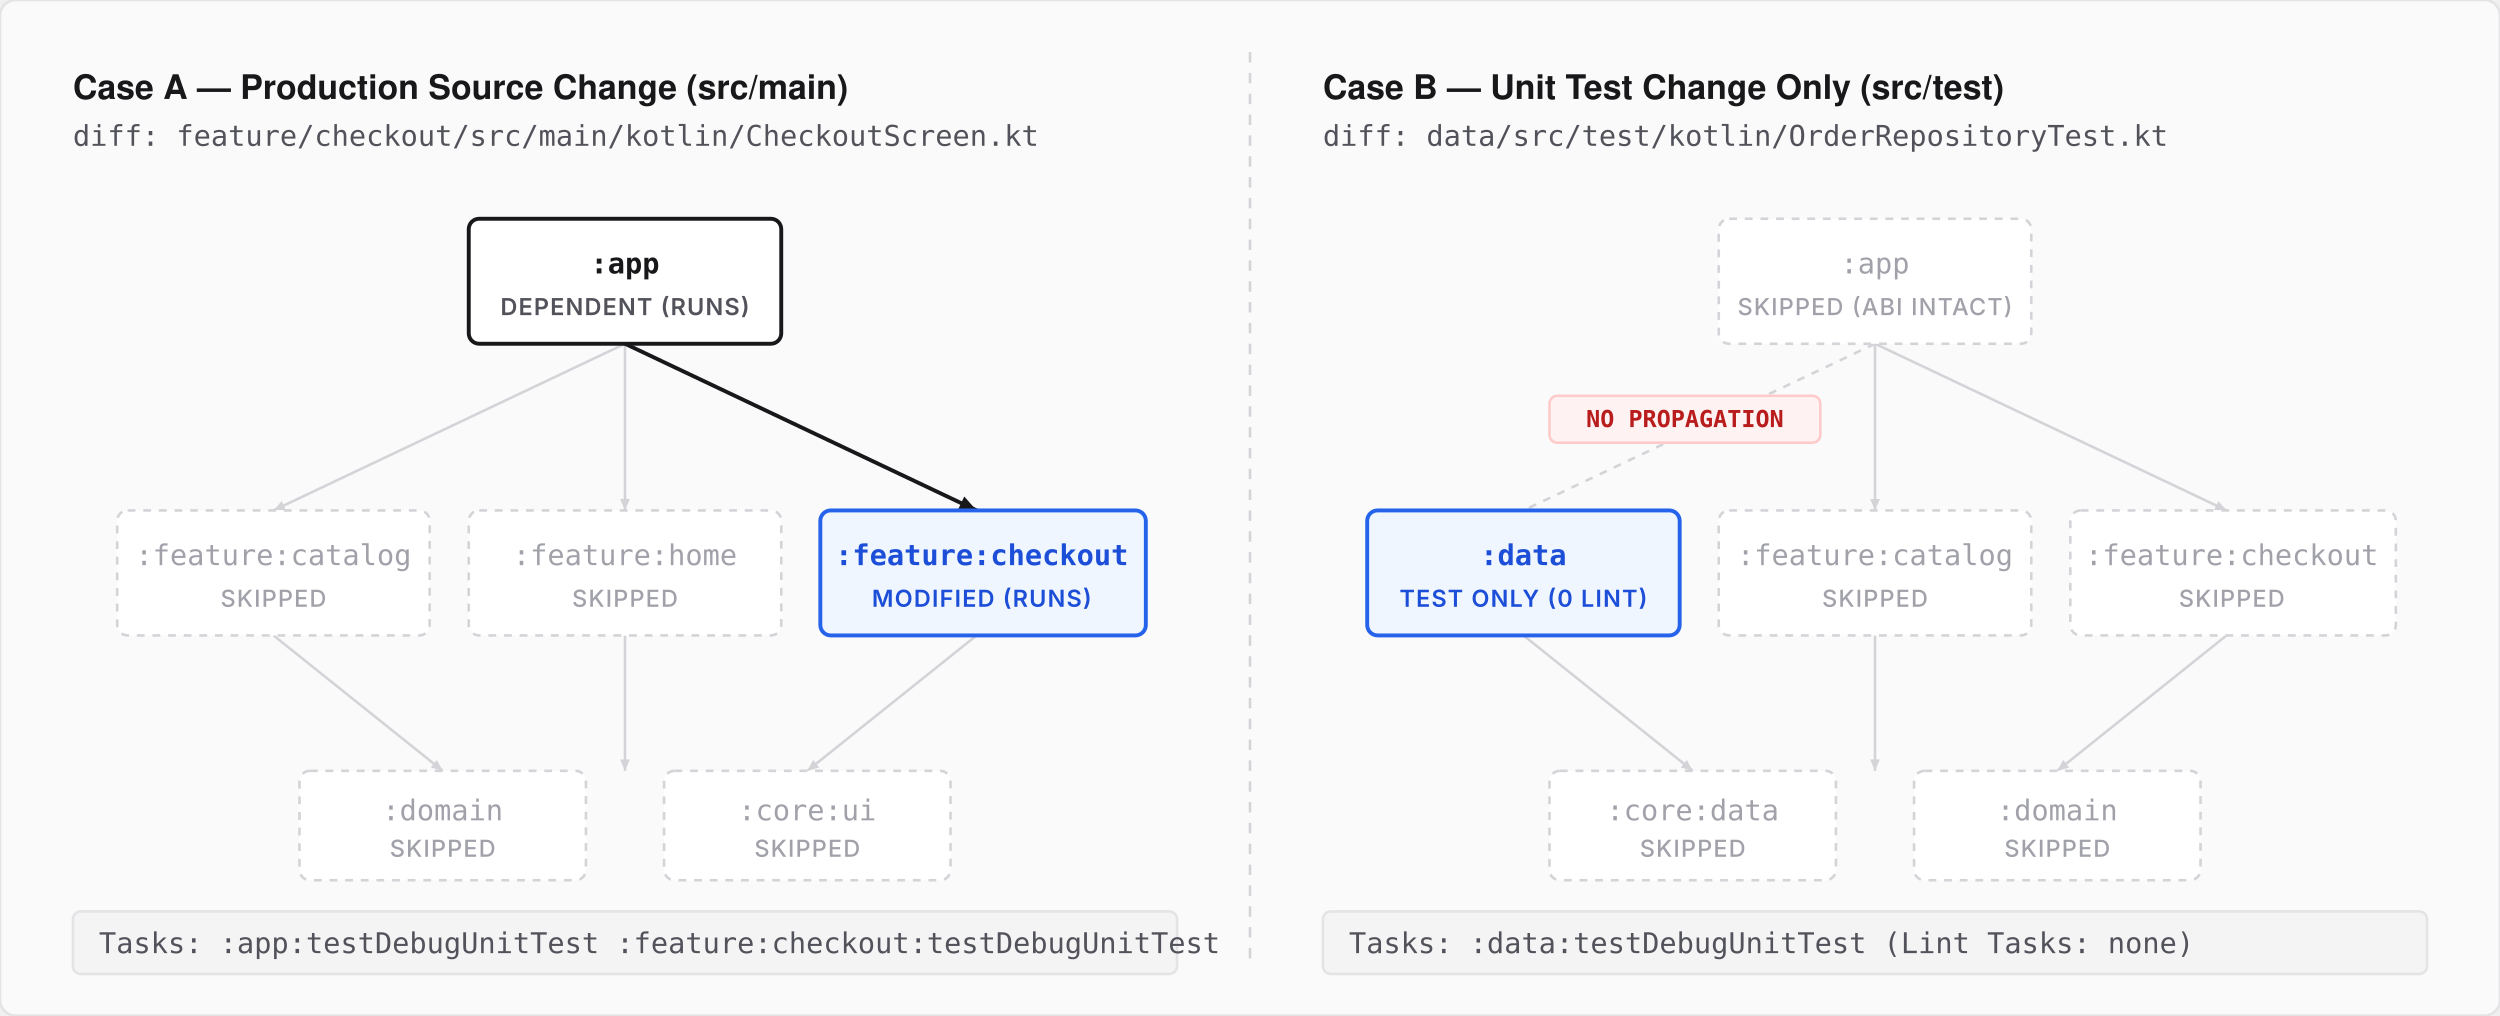
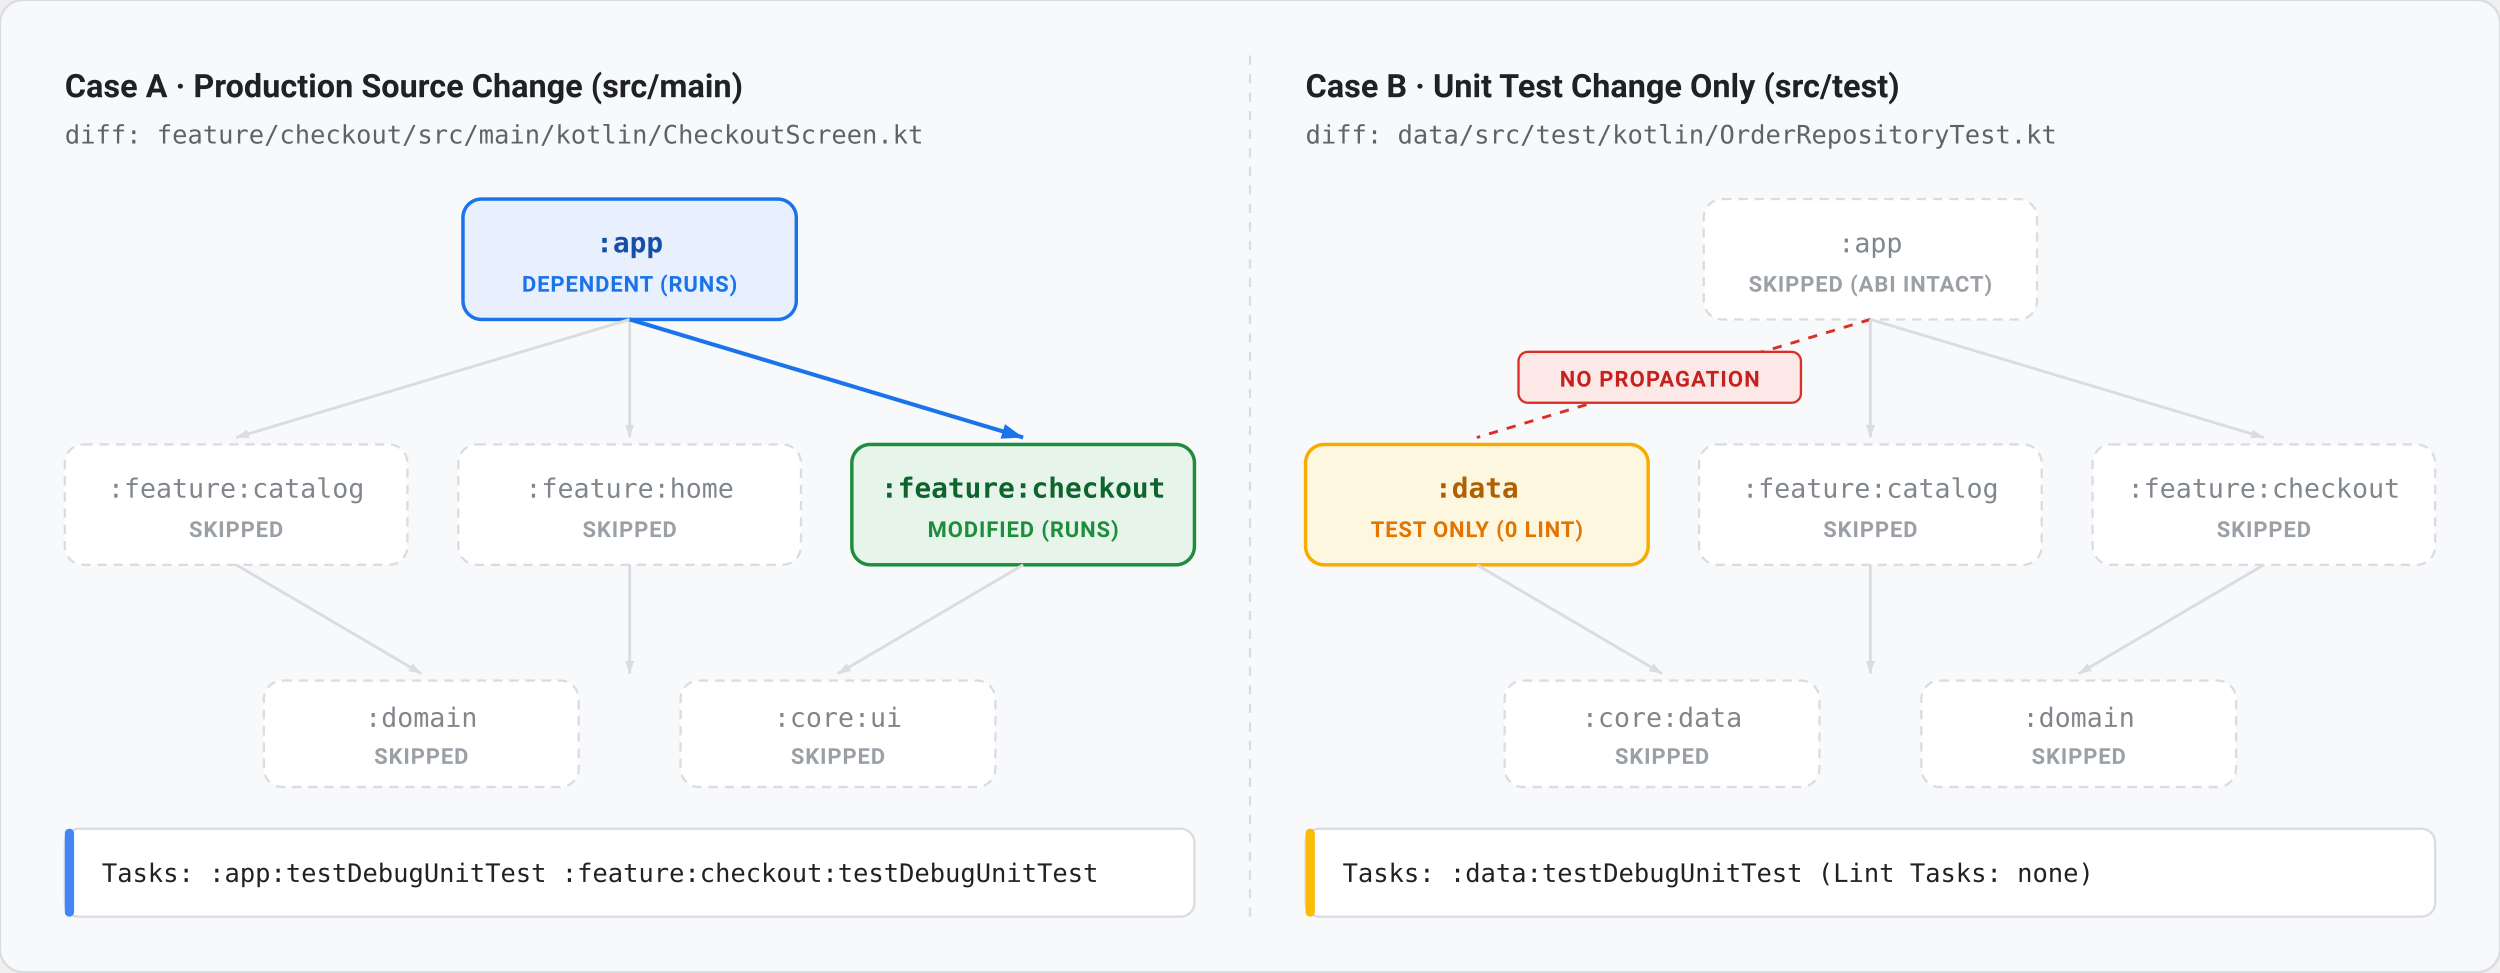
- <svg xmlns="http://www.w3.org/2000/svg" viewBox="0 0 960 390" width="100%" height="100%">
-   <style>
-     .canvas { fill: #FAFAFA; stroke: #E4E4E7; stroke-width: 1; }
-     .divider { stroke: #D4D4D8; stroke-width: 1; stroke-dasharray: 4 4; }
-     .heading { font: 600 13px -apple-system, BlinkMacSystemFont, "Segoe UI", Helvetica, Arial, sans-serif; fill: #18181B; }
-     .sub { font: 400 11px ui-monospace, SFMono-Regular, Menlo, monospace; fill: #52525B; }
-     .node-skip { fill: #FFFFFF; stroke: #D4D4D8; stroke-width: 1; stroke-dasharray: 3 3; }
-     .node-active { fill: #EFF6FF; stroke: #2563EB; stroke-width: 1.5; }
-     .node-dep { fill: #FFFFFF; stroke: #18181B; stroke-width: 1.5; }
-     .label-skip { font: 500 11px ui-monospace, SFMono-Regular, Menlo, monospace; fill: #A1A1AA; }
-     .label-active { font: 600 11px ui-monospace, SFMono-Regular, Menlo, monospace; fill: #1D4ED8; }
-     .label-dep { font: 600 11px ui-monospace, SFMono-Regular, Menlo, monospace; fill: #18181B; }
-     .status-skip { font: 500 9px -apple-system, BlinkMacSystemFont, sans-serif; letter-spacing: 0.05em; fill: #A1A1AA; }
-     .status-active { font: 600 9px -apple-system, BlinkMacSystemFont, sans-serif; letter-spacing: 0.05em; fill: #1D4ED8; }
-     .status-dep { font: 600 9px -apple-system, BlinkMacSystemFont, sans-serif; letter-spacing: 0.05em; fill: #52525B; }
-     .edge-skip { stroke: #D4D4D8; stroke-width: 1; fill: none; }
-     .edge-active { stroke: #18181B; stroke-width: 1.5; fill: none; }
-     .arr-skip { fill: #D4D4D8; }
-     .arr-active { fill: #18181B; }
-     .footer { fill: #F4F4F5; stroke: #E4E4E7; stroke-width: 1; }
-     .block-pill { fill: #FEF2F2; stroke: #FECACA; stroke-width: 1; }
-     .block-text { font: 600 9px ui-monospace, SFMono-Regular, Menlo, monospace; fill: #B91C1C; }
-     @media (prefers-color-scheme: dark) {
-       .canvas { fill: #0D1117; stroke: #30363D; }
-       .divider { stroke: #30363D; }
-       .heading { fill: #E6EDF3; }
-       .sub { fill: #8B949E; }
-       .node-skip { fill: #0D1117; stroke: #30363D; }
-       .node-active { fill: #121D2F; stroke: #388BFD; }
-       .node-dep { fill: #161B22; stroke: #E6EDF3; }
-       .label-skip { fill: #484F58; }
-       .label-active { fill: #58A6FF; }
-       .label-dep { fill: #E6EDF3; }
-       .status-skip { fill: #484F58; }
-       .status-active { fill: #58A6FF; }
-       .status-dep { fill: #8B949E; }
-       .edge-skip { stroke: #30363D; }
-       .edge-active { stroke: #E6EDF3; }
-       .arr-skip { fill: #30363D; }
-       .arr-active { fill: #E6EDF3; }
-       .footer { fill: #161B22; stroke: #30363D; }
-       .block-pill { fill: #2D1215; stroke: #F85149; }
-       .block-text { fill: #FF7B72; }
-     }
-   </style>
+ <svg xmlns="http://www.w3.org/2000/svg" viewBox="0 0 1080 420" width="100%" height="100%">
  <defs>
-     <marker id="aSkip" viewBox="0 0 8 8" refX="7" refY="4" markerWidth="5" markerHeight="5" orient="auto-start-reverse">
-       <path d="M 0 1 L 7 4 L 0 7 z" class="arr-skip" />
+     <style>
+       .canvas { fill: #F8F9FA; stroke: #DADCE0; stroke-width: 1; }
+       .grid { stroke: #E8EAED; stroke-width: 1; }
+       .divider { stroke: #DADCE0; stroke-width: 1; stroke-dasharray: 4 4; }
+ 
+       .g-blue-bar { fill: #4285F4; }
+       .g-red-bar { fill: #EA4335; }
+       .g-yellow-bar { fill: #FBBC04; }
+       .g-green-bar { fill: #34A853; }
+ 
+       .node-mod { fill: #E6F4EA; stroke: #1E8E3E; stroke-width: 1.5; }
+       .node-dep { fill: #E8F0FE; stroke: #1A73E8; stroke-width: 1.5; }
+       .node-test { fill: #FEF7E0; stroke: #F9AB00; stroke-width: 1.5; }
+       .node-skip { fill: #FFFFFF; stroke: #DADCE0; stroke-width: 1; stroke-dasharray: 4 3; }
+       .badge-stop { fill: #FCE8E6; stroke: #D93025; stroke-width: 1; }
+       .summary { fill: #FFFFFF; stroke: #DADCE0; stroke-width: 1; }
+ 
+       .txt-h { font-family: 'Google Sans', 'Roboto', -apple-system, BlinkMacSystemFont, 'Segoe UI', sans-serif; font-size: 14px; font-weight: 700; fill: #202124; }
+       .txt-diff { font-family: 'Roboto Mono', 'JetBrains Mono', Menlo, Consolas, monospace; font-size: 11px; fill: #5F6368; }
+ 
+       .txt-mod { font-family: 'Roboto Mono', 'JetBrains Mono', Menlo, monospace; font-size: 12px; font-weight: 700; fill: #0D652D; }
+       .txt-mod-sub { font-family: 'Google Sans', 'Roboto', sans-serif; font-size: 9.5px; font-weight: 700; fill: #1E8E3E; letter-spacing: 0.04em; }
+ 
+       .txt-dep { font-family: 'Roboto Mono', 'JetBrains Mono', Menlo, monospace; font-size: 12px; font-weight: 700; fill: #174EA6; }
+       .txt-dep-sub { font-family: 'Google Sans', 'Roboto', sans-serif; font-size: 9.5px; font-weight: 700; fill: #1A73E8; letter-spacing: 0.04em; }
+ 
+       .txt-test { font-family: 'Roboto Mono', 'JetBrains Mono', Menlo, monospace; font-size: 12px; font-weight: 700; fill: #B06000; }
+       .txt-test-sub { font-family: 'Google Sans', 'Roboto', sans-serif; font-size: 9.5px; font-weight: 700; fill: #E37400; letter-spacing: 0.04em; }
+ 
+       .txt-skip { font-family: 'Roboto Mono', 'JetBrains Mono', Menlo, monospace; font-size: 11.5px; fill: #80868B; }
+       .txt-skip-sub { font-family: 'Google Sans', 'Roboto', sans-serif; font-size: 9.5px; font-weight: 600; fill: #9AA0A6; letter-spacing: 0.04em; }
+ 
+       .txt-stop { font-family: 'Google Sans', 'Roboto', sans-serif; font-size: 9.5px; font-weight: 700; fill: #C5221F; letter-spacing: 0.05em; }
+       .txt-sum { font-family: 'Roboto Mono', 'JetBrains Mono', Menlo, monospace; font-size: 11px; fill: #202124; }
+ 
+       .edge-idle { stroke: #DADCE0; stroke-width: 1.25; fill: none; }
+       .edge-prop { stroke: #1A73E8; stroke-width: 1.75; fill: none; }
+       .edge-block { stroke: #D93025; stroke-width: 1.25; stroke-dasharray: 4 4; fill: none; }
+       .arr-idle { fill: #DADCE0; }
+       .arr-prop { fill: #1A73E8; }
+ 
+       @media (prefers-color-scheme: dark) {
+         .canvas { fill: #131314; stroke: #3C4043; }
+         .grid { stroke: #1E1F20; }
+         .divider { stroke: #3C4043; }
+ 
+         .node-mod { fill: #0D2E1B; stroke: #81C995; }
+         .node-dep { fill: #172B4D; stroke: #8AB4F8; }
+         .node-test { fill: #332607; stroke: #FDD663; }
+         .node-skip { fill: #1E1F20; stroke: #3C4043; }
+         .badge-stop { fill: #381314; stroke: #F28B82; }
+         .summary { fill: #1E1F20; stroke: #3C4043; }
+ 
+         .txt-h { fill: #E8EAED; }
+         .txt-diff { fill: #9AA0A6; }
+ 
+         .txt-mod { fill: #81C995; }
+         .txt-mod-sub { fill: #A8DAB5; }
+         .txt-dep { fill: #8AB4F8; }
+         .txt-dep-sub { fill: #AECBFA; }
+         .txt-test { fill: #FDD663; }
+         .txt-test-sub { fill: #FDE293; }
+         .txt-skip { fill: #5F6368; }
+         .txt-skip-sub { fill: #5F6368; }
+         .txt-stop { fill: #F28B82; }
+         .txt-sum { fill: #E8EAED; }
+ 
+         .edge-idle { stroke: #3C4043; }
+         .edge-prop { stroke: #8AB4F8; }
+         .edge-block { stroke: #F28B82; }
+         .arr-idle { fill: #3C4043; }
+         .arr-prop { fill: #8AB4F8; }
+       }
+     </style>
+     <pattern id="ggrid2" width="24" height="24" patternUnits="userSpaceOnUse">
+       <path d="M 24 0 L 0 0 0 24" fill="none" class="grid" />
+     </pattern>
+     <marker id="ai" viewBox="0 0 8 8" refX="7" refY="4" markerWidth="5" markerHeight="5" orient="auto">
+       <path d="M 0 1.5 L 7 4 L 0 6.5 z" class="arr-idle" />
    </marker>
-     <marker id="aAct" viewBox="0 0 8 8" refX="7" refY="4" markerWidth="5" markerHeight="5" orient="auto-start-reverse">
-       <path d="M 0 1 L 7 4 L 0 7 z" class="arr-active" />
+     <marker id="ap" viewBox="0 0 8 8" refX="7" refY="4" markerWidth="6" markerHeight="6" orient="auto">
+       <path d="M 0 1.5 L 7 4 L 0 6.5 z" class="arr-prop" />
    </marker>
+     <clipPath id="cclip2">
+       <rect width="1080" height="420" rx="10" />
+     </clipPath>
  </defs>
-   <rect width="960" height="390" rx="6" class="canvas" />
-   <line x1="480" y1="20" x2="480" y2="370" class="divider" />
-   <text x="28" y="38" class="heading">Case A — Production Source Change (src/main)</text>
-   <text x="28" y="56" class="sub">diff: feature/checkout/src/main/kotlin/CheckoutScreen.kt</text>
-   <line x1="240" y1="132" x2="105" y2="196" class="edge-skip" marker-end="url(#aSkip)" />
-   <line x1="240" y1="132" x2="240" y2="196" class="edge-skip" marker-end="url(#aSkip)" />
-   <line x1="240" y1="132" x2="375" y2="196" class="edge-active" marker-end="url(#aAct)" />
-   <line x1="105" y1="244" x2="170" y2="296" class="edge-skip" marker-end="url(#aSkip)" />
-   <line x1="240" y1="244" x2="240" y2="296" class="edge-skip" marker-end="url(#aSkip)" />
-   <line x1="375" y1="244" x2="310" y2="296" class="edge-skip" marker-end="url(#aSkip)" />
-   <rect x="180" y="84" width="120" height="48" rx="4" class="node-dep" />
-   <text x="240" y="105" text-anchor="middle" class="label-dep">:app</text>
-   <text x="240" y="121" text-anchor="middle" class="status-dep">DEPENDENT (RUNS)</text>
-   <rect x="45" y="196" width="120" height="48" rx="4" class="node-skip" />
-   <text x="105" y="217" text-anchor="middle" class="label-skip">:feature:catalog</text>
-   <text x="105" y="233" text-anchor="middle" class="status-skip">SKIPPED</text>
-   <rect x="180" y="196" width="120" height="48" rx="4" class="node-skip" />
-   <text x="240" y="217" text-anchor="middle" class="label-skip">:feature:home</text>
-   <text x="240" y="233" text-anchor="middle" class="status-skip">SKIPPED</text>
-   <rect x="315" y="196" width="125" height="48" rx="4" class="node-active" />
-   <text x="377" y="217" text-anchor="middle" class="label-active">:feature:checkout</text>
-   <text x="377" y="233" text-anchor="middle" class="status-active">MODIFIED (RUNS)</text>
-   <rect x="115" y="296" width="110" height="42" rx="4" class="node-skip" />
-   <text x="170" y="315" text-anchor="middle" class="label-skip">:domain</text>
-   <text x="170" y="329" text-anchor="middle" class="status-skip">SKIPPED</text>
-   <rect x="255" y="296" width="110" height="42" rx="4" class="node-skip" />
-   <text x="310" y="315" text-anchor="middle" class="label-skip">:core:ui</text>
-   <text x="310" y="329" text-anchor="middle" class="status-skip">SKIPPED</text>
-   <rect x="28" y="350" width="424" height="24" rx="3" class="footer" />
-   <text x="38" y="366" class="sub">Tasks: :app:testDebugUnitTest :feature:checkout:testDebugUnitTest</text>
-   <text x="508" y="38" class="heading">Case B — Unit Test Change Only (src/test)</text>
-   <text x="508" y="56" class="sub">diff: data/src/test/kotlin/OrderRepositoryTest.kt</text>
-   <line x1="720" y1="132" x2="585" y2="196" class="edge-skip" stroke-dasharray="3 3" />
-   <line x1="720" y1="132" x2="720" y2="196" class="edge-skip" marker-end="url(#aSkip)" />
-   <line x1="720" y1="132" x2="855" y2="196" class="edge-skip" marker-end="url(#aSkip)" />
-   <line x1="585" y1="244" x2="650" y2="296" class="edge-skip" marker-end="url(#aSkip)" />
-   <line x1="720" y1="244" x2="720" y2="296" class="edge-skip" marker-end="url(#aSkip)" />
-   <line x1="855" y1="244" x2="790" y2="296" class="edge-skip" marker-end="url(#aSkip)" />
-   <rect x="595" y="152" width="104" height="18" rx="3" class="block-pill" />
-   <text x="647" y="164" text-anchor="middle" class="block-text">NO PROPAGATION</text>
-   <rect x="660" y="84" width="120" height="48" rx="4" class="node-skip" />
-   <text x="720" y="105" text-anchor="middle" class="label-skip">:app</text>
-   <text x="720" y="121" text-anchor="middle" class="status-skip">SKIPPED (ABI INTACT)</text>
-   <rect x="525" y="196" width="120" height="48" rx="4" class="node-active" />
-   <text x="585" y="217" text-anchor="middle" class="label-active">:data</text>
-   <text x="585" y="233" text-anchor="middle" class="status-active">TEST ONLY (0 LINT)</text>
-   <rect x="660" y="196" width="120" height="48" rx="4" class="node-skip" />
-   <text x="720" y="217" text-anchor="middle" class="label-skip">:feature:catalog</text>
-   <text x="720" y="233" text-anchor="middle" class="status-skip">SKIPPED</text>
-   <rect x="795" y="196" width="125" height="48" rx="4" class="node-skip" />
-   <text x="857" y="217" text-anchor="middle" class="label-skip">:feature:checkout</text>
-   <text x="857" y="233" text-anchor="middle" class="status-skip">SKIPPED</text>
-   <rect x="595" y="296" width="110" height="42" rx="4" class="node-skip" />
-   <text x="650" y="315" text-anchor="middle" class="label-skip">:core:data</text>
-   <text x="650" y="329" text-anchor="middle" class="status-skip">SKIPPED</text>
-   <rect x="735" y="296" width="110" height="42" rx="4" class="node-skip" />
-   <text x="790" y="315" text-anchor="middle" class="label-skip">:domain</text>
-   <text x="790" y="329" text-anchor="middle" class="status-skip">SKIPPED</text>
-   <rect x="508" y="350" width="424" height="24" rx="3" class="footer" />
-   <text x="518" y="366" class="sub">Tasks: :data:testDebugUnitTest   (Lint Tasks: none)</text>
+   <g clip-path="url(#cclip2)">
+     <rect width="1080" height="420" rx="10" class="canvas" />
+     <rect width="1080" height="420" rx="10" fill="url(#ggrid2)" />
+     <rect x="0" y="0" width="270" height="4" class="g-blue-bar" />
+     <rect x="270" y="0" width="270" height="4" class="g-red-bar" />
+     <rect x="540" y="0" width="270" height="4" class="g-yellow-bar" />
+     <rect x="810" y="0" width="270" height="4" class="g-green-bar" />
+   </g>
+   <rect width="1080" height="420" rx="10" fill="none" class="canvas" />
+   <line x1="540" y1="24" x2="540" y2="396" class="divider" />
+   <text x="28" y="42" class="txt-h">Case A · Production Source Change (src/main)</text>
+   <text x="28" y="62" class="txt-diff">diff: feature/checkout/src/main/kotlin/CheckoutScreen.kt</text>
+   <rect x="200" y="86" width="144" height="52" rx="8" class="node-dep" />
+   <text x="272" y="109" text-anchor="middle" class="txt-dep">:app</text>
+   <text x="272" y="126" text-anchor="middle" class="txt-dep-sub">DEPENDENT (RUNS)</text>
+   <rect x="28" y="192" width="148" height="52" rx="8" class="node-skip" />
+   <text x="102" y="215" text-anchor="middle" class="txt-skip">:feature:catalog</text>
+   <text x="102" y="232" text-anchor="middle" class="txt-skip-sub">SKIPPED</text>
+   <rect x="198" y="192" width="148" height="52" rx="8" class="node-skip" />
+   <text x="272" y="215" text-anchor="middle" class="txt-skip">:feature:home</text>
+   <text x="272" y="232" text-anchor="middle" class="txt-skip-sub">SKIPPED</text>
+   <rect x="368" y="192" width="148" height="52" rx="8" class="node-mod" />
+   <text x="442" y="215" text-anchor="middle" class="txt-mod">:feature:checkout</text>
+   <text x="442" y="232" text-anchor="middle" class="txt-mod-sub">MODIFIED (RUNS)</text>
+   <rect x="114" y="294" width="136" height="46" rx="8" class="node-skip" />
+   <text x="182" y="314" text-anchor="middle" class="txt-skip">:domain</text>
+   <text x="182" y="330" text-anchor="middle" class="txt-skip-sub">SKIPPED</text>
+   <rect x="294" y="294" width="136" height="46" rx="8" class="node-skip" />
+   <text x="362" y="314" text-anchor="middle" class="txt-skip">:core:ui</text>
+   <text x="362" y="330" text-anchor="middle" class="txt-skip-sub">SKIPPED</text>
+   <path d="M 272 138 L 102 189" class="edge-idle" marker-end="url(#ai)" />
+   <path d="M 272 138 L 272 189" class="edge-idle" marker-end="url(#ai)" />
+   <path d="M 272 138 L 442 189" class="edge-prop" marker-end="url(#ap)" />
+   <path d="M 102 244 L 182 291" class="edge-idle" marker-end="url(#ai)" />
+   <path d="M 272 244 L 272 291" class="edge-idle" marker-end="url(#ai)" />
+   <path d="M 442 244 L 362 291" class="edge-idle" marker-end="url(#ai)" />
+   <rect x="28" y="358" width="488" height="38" rx="6" class="summary" />
+   <rect x="28" y="358" width="4" height="38" rx="2" class="g-blue-bar" />
+   <text x="44" y="381" class="txt-sum">Tasks: :app:testDebugUnitTest :feature:checkout:testDebugUnitTest</text>
+   <text x="564" y="42" class="txt-h">Case B · Unit Test Change Only (src/test)</text>
+   <text x="564" y="62" class="txt-diff">diff: data/src/test/kotlin/OrderRepositoryTest.kt</text>
+   <rect x="736" y="86" width="144" height="52" rx="8" class="node-skip" />
+   <text x="808" y="109" text-anchor="middle" class="txt-skip">:app</text>
+   <text x="808" y="126" text-anchor="middle" class="txt-skip-sub">SKIPPED (ABI INTACT)</text>
+   <rect x="564" y="192" width="148" height="52" rx="8" class="node-test" />
+   <text x="638" y="215" text-anchor="middle" class="txt-test">:data</text>
+   <text x="638" y="232" text-anchor="middle" class="txt-test-sub">TEST ONLY (0 LINT)</text>
+   <rect x="734" y="192" width="148" height="52" rx="8" class="node-skip" />
+   <text x="808" y="215" text-anchor="middle" class="txt-skip">:feature:catalog</text>
+   <text x="808" y="232" text-anchor="middle" class="txt-skip-sub">SKIPPED</text>
+   <rect x="904" y="192" width="148" height="52" rx="8" class="node-skip" />
+   <text x="978" y="215" text-anchor="middle" class="txt-skip">:feature:checkout</text>
+   <text x="978" y="232" text-anchor="middle" class="txt-skip-sub">SKIPPED</text>
+   <rect x="650" y="294" width="136" height="46" rx="8" class="node-skip" />
+   <text x="718" y="314" text-anchor="middle" class="txt-skip">:core:data</text>
+   <text x="718" y="330" text-anchor="middle" class="txt-skip-sub">SKIPPED</text>
+   <rect x="830" y="294" width="136" height="46" rx="8" class="node-skip" />
+   <text x="898" y="314" text-anchor="middle" class="txt-skip">:domain</text>
+   <text x="898" y="330" text-anchor="middle" class="txt-skip-sub">SKIPPED</text>
+   <path d="M 808 138 L 638 189" class="edge-block" />
+   <rect x="656" y="152" width="122" height="22" rx="4" class="badge-stop" />
+   <text x="717" y="167" text-anchor="middle" class="txt-stop">NO PROPAGATION</text>
+   <path d="M 808 138 L 808 189" class="edge-idle" marker-end="url(#ai)" />
+   <path d="M 808 138 L 978 189" class="edge-idle" marker-end="url(#ai)" />
+   <path d="M 638 244 L 718 291" class="edge-idle" marker-end="url(#ai)" />
+   <path d="M 808 244 L 808 291" class="edge-idle" marker-end="url(#ai)" />
+   <path d="M 978 244 L 898 291" class="edge-idle" marker-end="url(#ai)" />
+   <rect x="564" y="358" width="488" height="38" rx="6" class="summary" />
+   <rect x="564" y="358" width="4" height="38" rx="2" class="g-yellow-bar" />
+   <text x="580" y="381" class="txt-sum">Tasks: :data:testDebugUnitTest (Lint Tasks: none)</text>
</svg>
